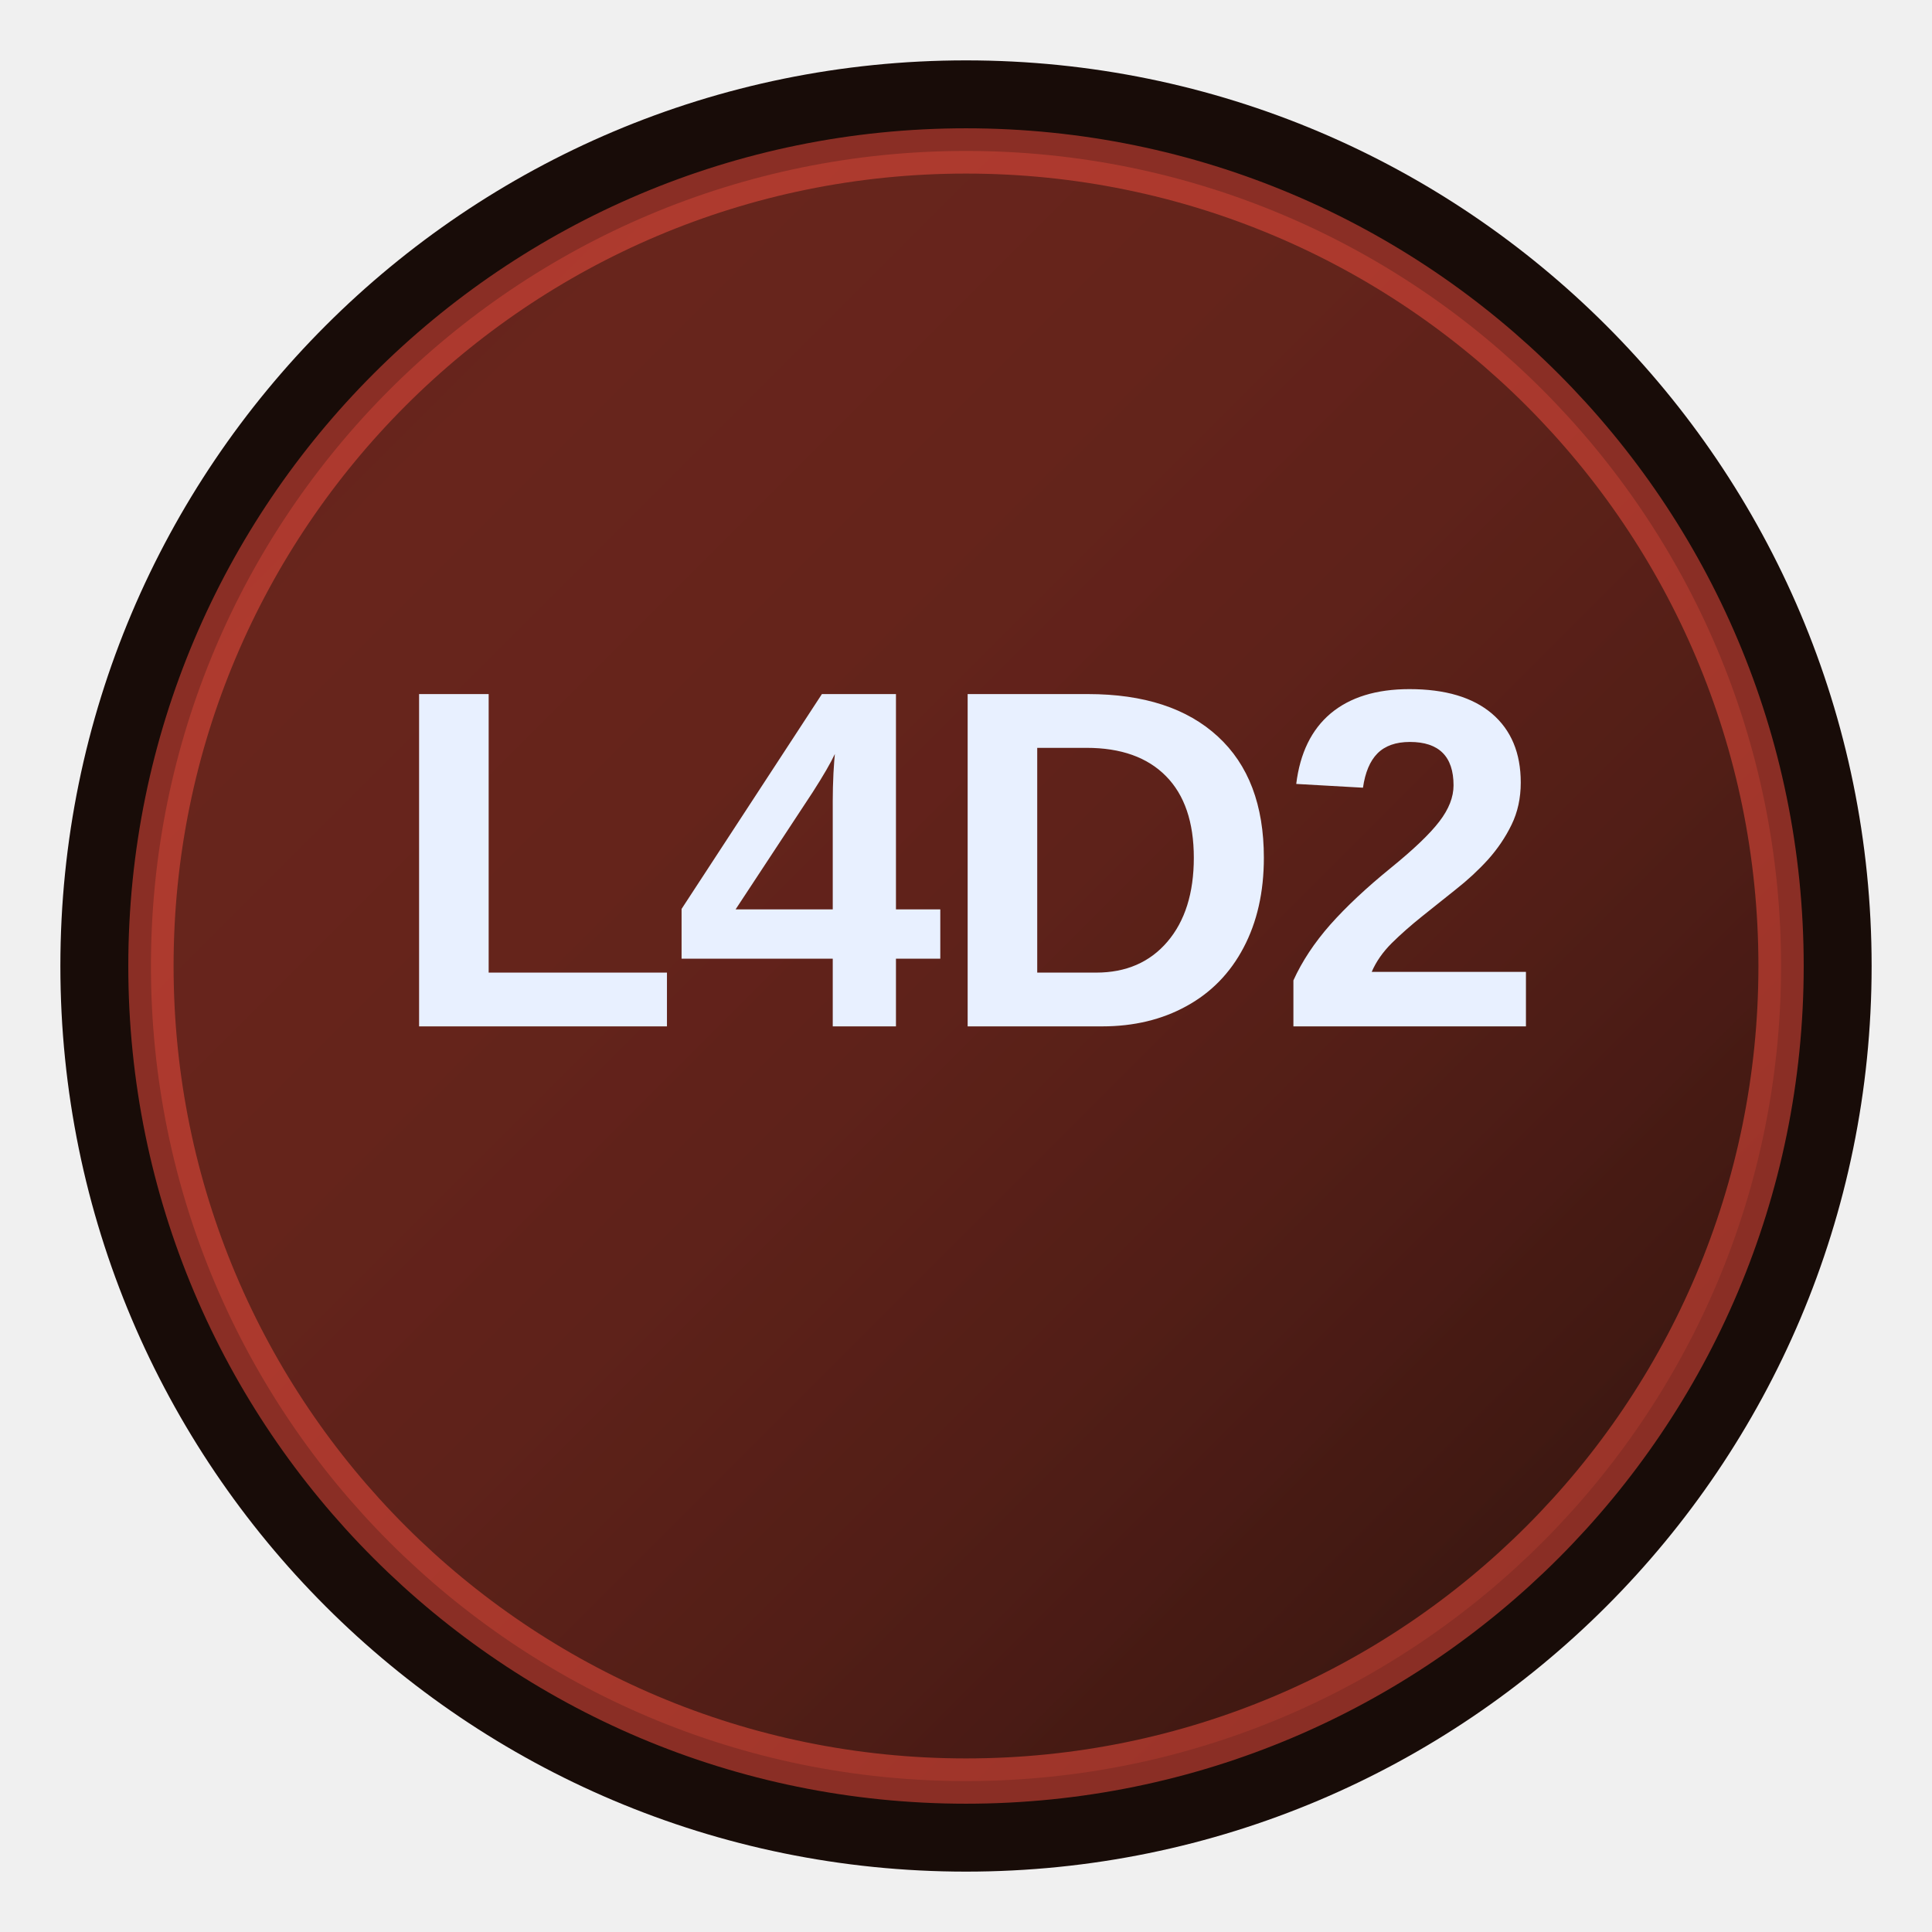
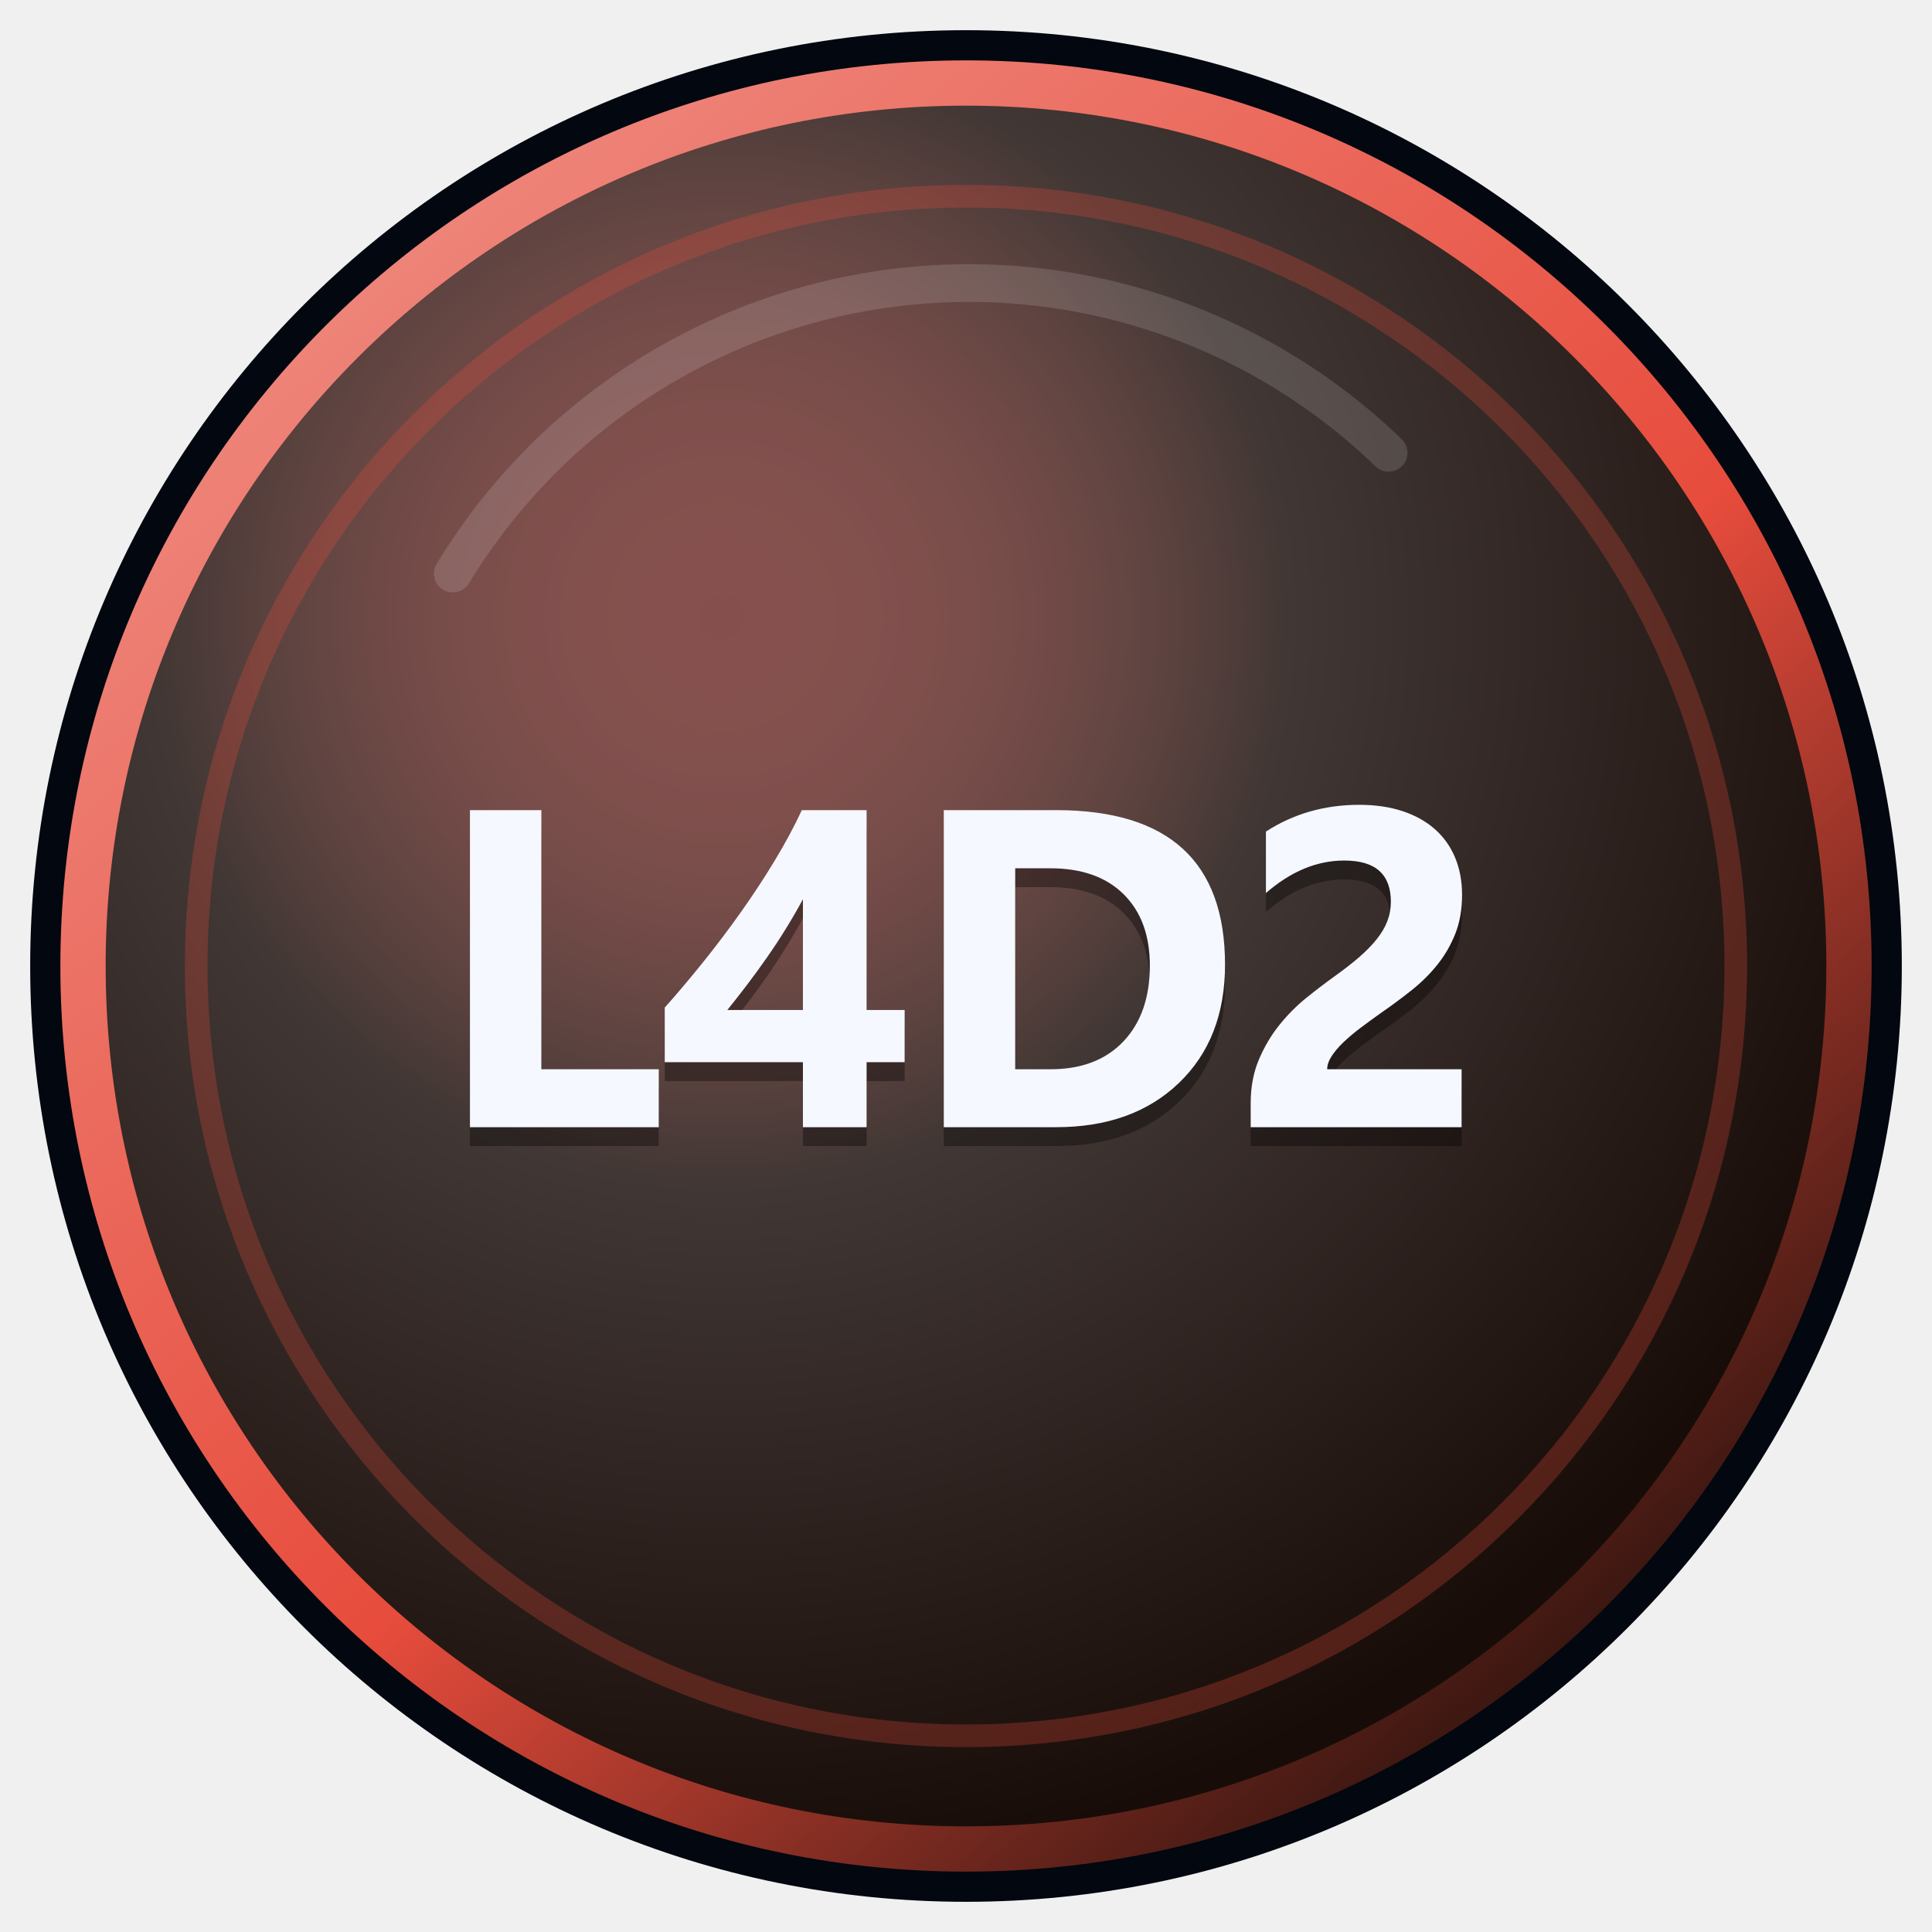
<svg xmlns="http://www.w3.org/2000/svg" viewBox="0 0 128 128" aria-hidden="true">
  <defs>
-     <linearGradient id="g" x1="0" y1="0" x2="128" y2="128" gradientUnits="userSpaceOnUse">
-       <stop offset="0" stop-color="#e74c3c" stop-opacity="0.35" />
+     <radialGradient id="fill" cx="36%" cy="30%" r="72%">
+       <stop offset="0" stop-color="#ef8a80" stop-opacity="0.55" />
+       <stop offset="0.45" stop-color="#413734" />
+       <stop offset="1" stop-color="#180c08" />
+     </radialGradient>
+     <linearGradient id="rim" x1="20" y1="12" x2="110" y2="118" gradientUnits="userSpaceOnUse">
+       <stop offset="0" stop-color="#ef8a80" />
+       <stop offset="0.55" stop-color="#e74c3c" />
      <stop offset="1" stop-color="#180c08" />
    </linearGradient>
  </defs>
-   <circle cx="64" cy="64" r="60" fill="#180c08" />
-   <circle cx="64" cy="64" r="54" fill="url(#g)" stroke="#e74c3c" stroke-width="3" stroke-opacity="0.55" />
-   <text x="64" y="68" text-anchor="middle" font-family="Segoe UI, Rubik, Arial, sans-serif" font-weight="700" font-size="32" fill="#e8f0ff" letter-spacing="-0.5" textLength="88" lengthAdjust="spacingAndGlyphs">L4D2</text>
+   <circle cx="64" cy="64" r="62" fill="#03070f" />
+   <circle cx="64" cy="64" r="58.5" fill="url(#fill)" stroke="url(#rim)" stroke-width="3" />
+   <circle cx="64" cy="64" r="51" fill="none" stroke="#e74c3c" stroke-opacity="0.28" stroke-width="1.5" />
+   <path d="M30 38 A40 40 0 0 1 92 30" fill="none" stroke="#ffffff" stroke-opacity="0.14" stroke-width="2.5" stroke-linecap="round" />
+   <path d="M43.645 74.679H31.135V53.673H35.867V70.841H43.645ZM57.415 53.673V66.915H59.935V70.372H57.415V74.679H53.196V70.372H44.041V66.754Q45.257 65.392 46.561 63.773Q47.864 62.154 49.08 60.44Q50.296 58.727 51.343 56.991Q52.391 55.255 53.123 53.673ZM48.187 66.915H53.196V59.576Q52.684 60.528 52.083 61.502Q51.483 62.477 50.823 63.421Q50.164 64.366 49.49 65.252Q48.817 66.139 48.187 66.915ZM62.528 74.679V53.673H69.97Q81.161 53.673 81.161 63.912Q81.161 68.819 78.107 71.749Q75.053 74.679 69.97 74.679ZM67.26 57.525V70.841H69.603Q72.679 70.841 74.43 68.995Q76.18 67.149 76.18 63.971Q76.18 60.968 74.445 59.247Q72.709 57.525 69.574 57.525ZM87.929 70.841H96.835V74.679H82.861V73.097Q82.861 71.485 83.403 70.204Q83.945 68.922 84.765 67.904Q85.585 66.886 86.559 66.102Q87.534 65.318 88.412 64.688Q89.335 64.029 90.031 63.429Q90.727 62.828 91.203 62.235Q91.679 61.642 91.913 61.034Q92.148 60.426 92.148 59.737Q92.148 58.39 91.386 57.701Q90.624 57.013 89.057 57.013Q86.347 57.013 83.871 59.166V55.094Q86.611 53.321 90.053 53.321Q91.65 53.321 92.917 53.739Q94.184 54.156 95.063 54.933Q95.942 55.709 96.403 56.815Q96.865 57.921 96.865 59.283Q96.865 60.733 96.418 61.861Q95.971 62.989 95.231 63.912Q94.492 64.835 93.525 65.604Q92.558 66.373 91.518 67.091Q90.815 67.589 90.163 68.08Q89.511 68.57 89.013 69.046Q88.515 69.522 88.222 69.977Q87.929 70.431 87.929 70.841Z" fill="#000000" fill-opacity="0.35" transform="translate(0 1.25)" />
+   <path d="M43.645 74.679H31.135V53.673H35.867V70.841H43.645ZM57.415 53.673V66.915H59.935V70.372H57.415V74.679H53.196V70.372H44.041V66.754Q45.257 65.392 46.561 63.773Q47.864 62.154 49.08 60.44Q50.296 58.727 51.343 56.991Q52.391 55.255 53.123 53.673ZM48.187 66.915H53.196V59.576Q52.684 60.528 52.083 61.502Q51.483 62.477 50.823 63.421Q50.164 64.366 49.49 65.252Q48.817 66.139 48.187 66.915ZM62.528 74.679V53.673H69.97Q81.161 53.673 81.161 63.912Q81.161 68.819 78.107 71.749Q75.053 74.679 69.97 74.679ZM67.26 57.525V70.841H69.603Q72.679 70.841 74.43 68.995Q76.18 67.149 76.18 63.971Q76.18 60.968 74.445 59.247Q72.709 57.525 69.574 57.525ZM87.929 70.841H96.835V74.679H82.861V73.097Q82.861 71.485 83.403 70.204Q83.945 68.922 84.765 67.904Q85.585 66.886 86.559 66.102Q87.534 65.318 88.412 64.688Q89.335 64.029 90.031 63.429Q90.727 62.828 91.203 62.235Q91.679 61.642 91.913 61.034Q92.148 60.426 92.148 59.737Q92.148 58.39 91.386 57.701Q90.624 57.013 89.057 57.013Q86.347 57.013 83.871 59.166V55.094Q86.611 53.321 90.053 53.321Q91.65 53.321 92.917 53.739Q94.184 54.156 95.063 54.933Q95.942 55.709 96.403 56.815Q96.865 57.921 96.865 59.283Q96.865 60.733 96.418 61.861Q95.971 62.989 95.231 63.912Q94.492 64.835 93.525 65.604Q92.558 66.373 91.518 67.091Q90.815 67.589 90.163 68.08Q89.511 68.57 89.013 69.046Q88.515 69.522 88.222 69.977Q87.929 70.431 87.929 70.841Z" fill="#f5f8ff" />
</svg>
